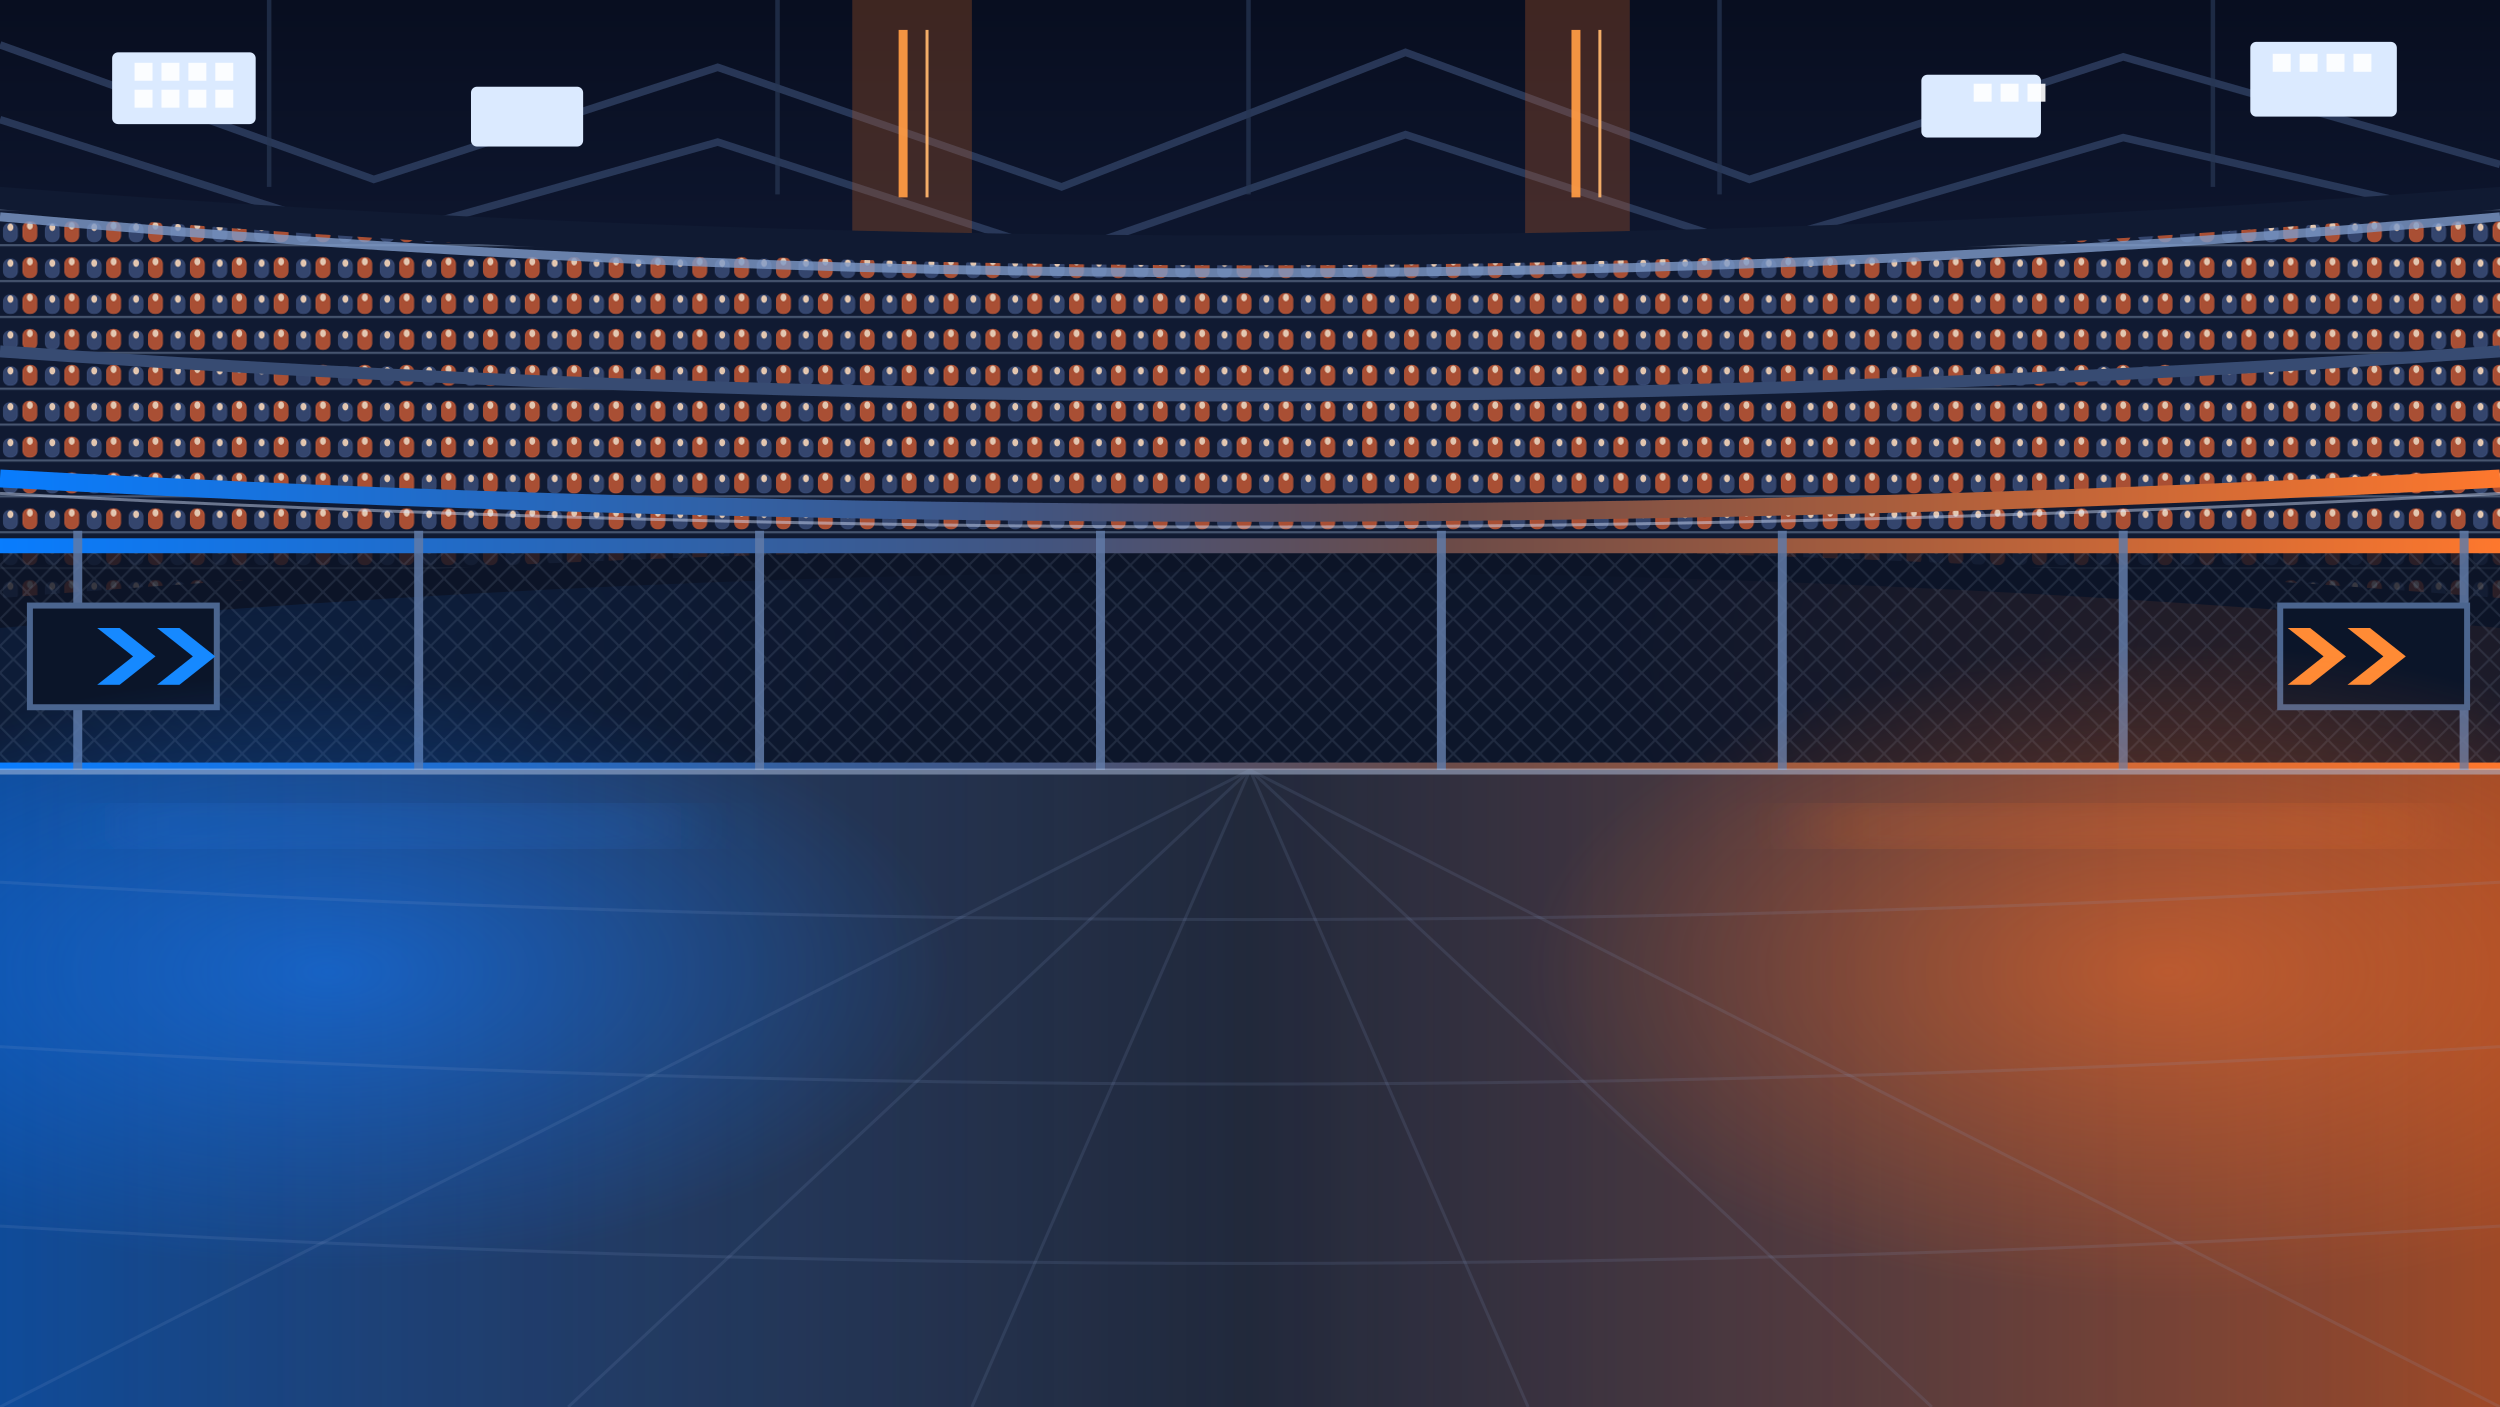
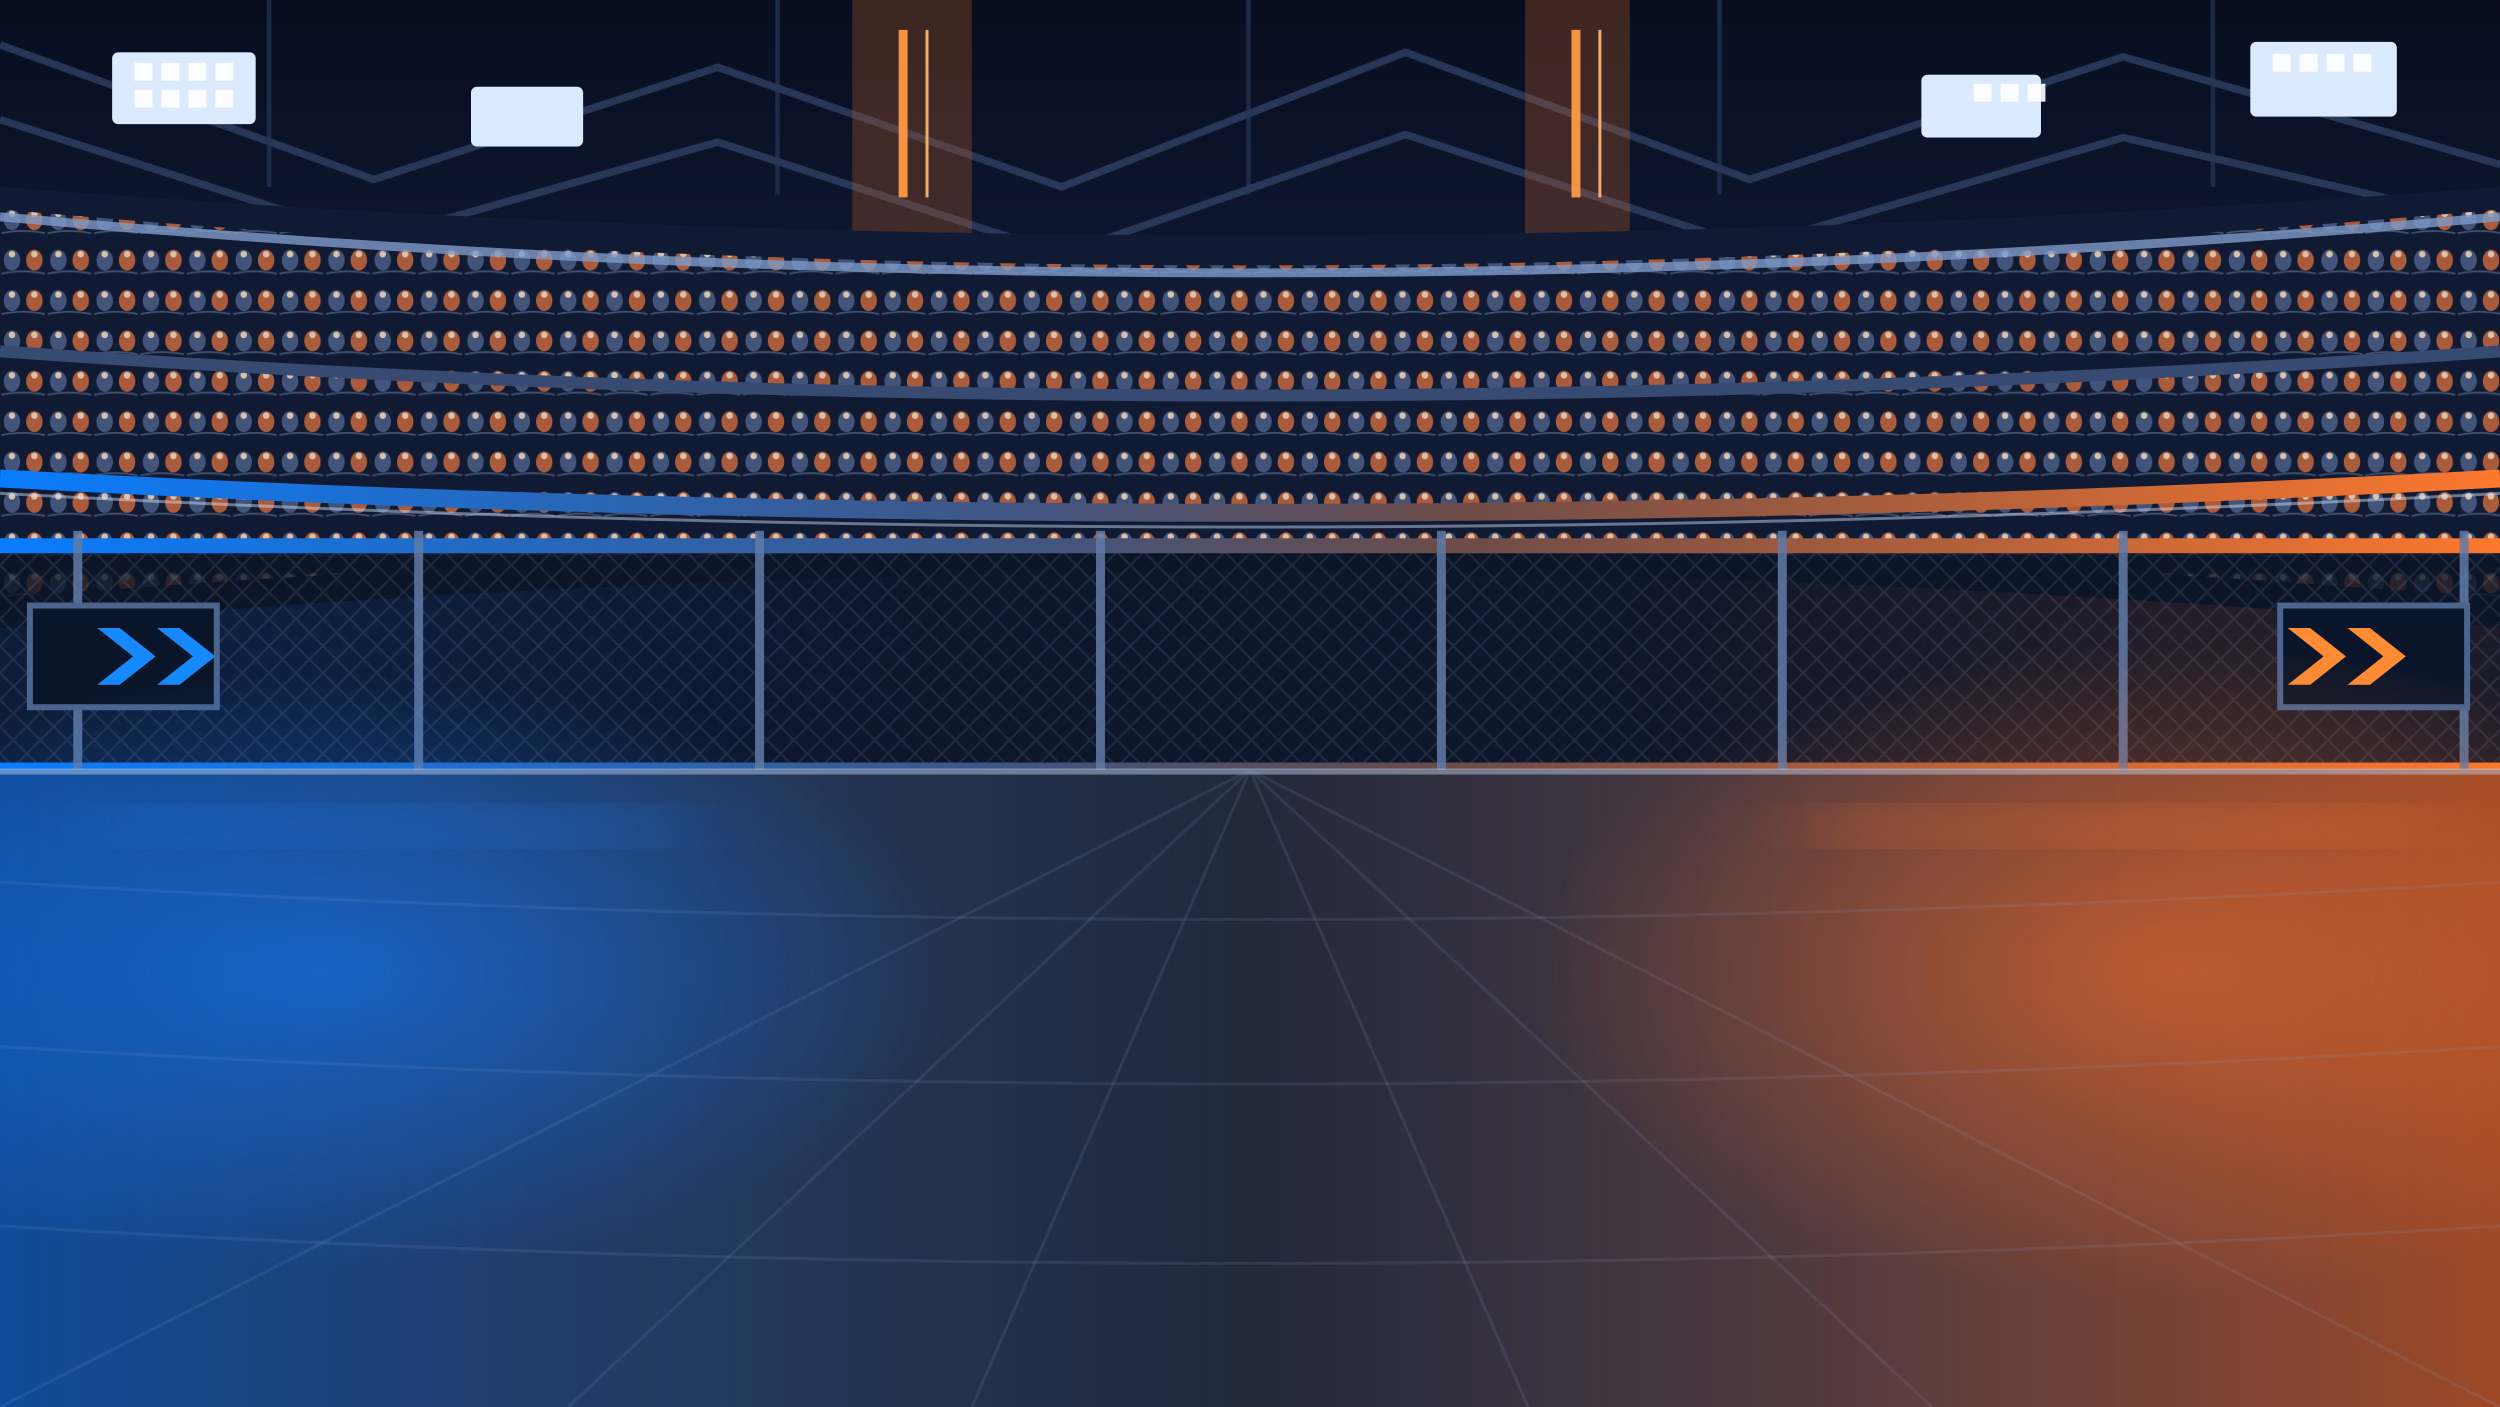
<svg xmlns="http://www.w3.org/2000/svg" width="1672" height="941" viewBox="0 0 1672 941">
  <defs>
    <linearGradient id="sky" x2="0" y2="1">
      <stop stop-color="#080e20" />
      <stop offset=".45" stop-color="#172345" />
      <stop offset="1" stop-color="#11192c" />
    </linearGradient>
    <linearGradient id="rail">
      <stop stop-color="#087dff" />
      <stop offset=".42" stop-color="#43547e" />
      <stop offset=".58" stop-color="#6c4b48" />
      <stop offset="1" stop-color="#ff782d" />
    </linearGradient>
    <linearGradient id="floor">
      <stop stop-color="#10254b" />
      <stop offset=".48" stop-color="#1d2639" />
      <stop offset="1" stop-color="#542b26" />
    </linearGradient>
    <linearGradient id="glow">
      <stop stop-color="#0d7dff" stop-opacity=".8" />
      <stop offset=".5" stop-color="#7d83ad" stop-opacity=".05" />
      <stop offset="1" stop-color="#ff7027" stop-opacity=".8" />
    </linearGradient>
    <radialGradient id="blue">
      <stop stop-color="#147cff" stop-opacity=".55" />
      <stop offset="1" stop-color="#147cff" stop-opacity="0" />
    </radialGradient>
    <radialGradient id="orange">
      <stop stop-color="#ff722a" stop-opacity=".5" />
      <stop offset="1" stop-color="#ff722a" stop-opacity="0" />
    </radialGradient>
    <pattern id="mesh" width="18" height="18" patternUnits="userSpaceOnUse">
      <path d="M0 0L18 18M18 0L0 18" stroke="#a5b7d2" stroke-opacity=".22" stroke-width="1.4" />
    </pattern>
-     <pattern id="seats" width="28" height="24" patternUnits="userSpaceOnUse">
-       <rect x="2" y="5" width="10" height="13" rx="4.5" fill="#34456d" />
-       <rect x="15" y="4" width="10" height="14" rx="4.5" fill="#a94f34" />
-       <ellipse cx="7" cy="8" rx="2" ry="2.5" fill="#e2c6b0" />
-       <ellipse cx="20" cy="7" rx="2" ry="2.5" fill="#e2c6b0" />
-       <path d="M0 20H28" stroke="#60708c" stroke-width="1.5" opacity=".65" />
+     <pattern id="seats" width="31" height="27" patternUnits="userSpaceOnUse">
+       <ellipse cx="8" cy="12" rx="5.5" ry="7" fill="#43547a" />
+       <ellipse cx="23" cy="12" rx="5.5" ry="7" fill="#a95b3b" />
+       <circle cx="8" cy="8" r="2.2" fill="#d8c0aa" />
+       <circle cx="23" cy="8" r="2.2" fill="#d8c0aa" />
+       <path d="M1 21Q15 18 30 21" fill="none" stroke="#536786" stroke-width="1.2" opacity=".7" />
    </pattern>
    <filter id="blur">
      <feGaussianBlur stdDeviation="22" />
    </filter>
  </defs>
  <rect width="1672" height="941" fill="url(#sky)" />
  <ellipse cx="180" cy="440" rx="450" ry="260" fill="url(#blue)" />
  <ellipse cx="1500" cy="440" rx="430" ry="270" fill="url(#orange)" />
  <g fill="none" stroke="#33456a" stroke-width="5" opacity=".72">
    <path d="M0 30L250 120 480 45 710 125 940 35 1170 120 1420 38 1672 110" />
    <path d="M0 80L250 160 480 95 710 170 940 90 1170 165 1420 92 1672 150" />
  </g>
  <g fill="none" stroke="#273653" stroke-width="3" opacity=".7">
    <path d="M180 0L180 125M520 0L520 130M835 0L835 130M1150 0L1150 130M1480 0L1480 125" />
  </g>
  <g opacity=".95">
    <path d="M570 0h80v180h-80z" fill="#b95b25" opacity=".32" />
    <path d="M1020 0h70v180h-70z" fill="#c15b2a" opacity=".32" />
    <path d="M604 20v112M1054 20v112" stroke="#ff9a43" stroke-width="6" />
    <path d="M620 20v112M1070 20v112" stroke="#ffb46b" stroke-width="2" />
  </g>
  <g fill="#dbeaff">
    <rect x="75" y="35" width="96" height="48" rx="4" />
    <rect x="315" y="58" width="75" height="40" rx="4" />
    <rect x="1285" y="50" width="80" height="42" rx="4" />
    <rect x="1505" y="28" width="98" height="50" rx="4" />
  </g>
  <g fill="#fff" opacity=".9">
    <path d="M90 42h12v12H90zM108 42h12v12h-12zM126 42h12v12h-12zM144 42h12v12h-12zM90 60h12v12H90zM108 60h12v12h-12zM126 60h12v12h-12zM144 60h12v12h-12zM1320 56h12v12h-12zM1338 56h12v12h-12zM1356 56h12v12h-12zM1520 36h12v12h-12zM1538 36h12v12h-12zM1556 36h12v12h-12zM1574 36h12v12h-12z" />
  </g>
  <path d="M0 125Q836 190 1672 125V420Q836 345 0 420Z" fill="#101a32" />
  <path d="M0 140Q836 215 1672 140V400Q836 332 0 400Z" fill="url(#seats)" />
  <path d="M0 145Q836 220 1672 145" fill="none" stroke="#7e9ac8" stroke-width="6" opacity=".8" />
  <path d="M0 235Q836 294 1672 235" fill="none" stroke="#374b72" stroke-width="8" />
  <path d="M0 320Q836 366 1672 320" fill="none" stroke="url(#rail)" stroke-width="12" />
  <path d="M0 330Q836 375 1672 330" fill="none" stroke="#d8e6ff" stroke-opacity=".45" stroke-width="2" />
  <path d="M0 365L1672 365V515L0 515Z" fill="#0b1324" opacity=".8" />
  <path d="M0 365L1672 365V515L0 515Z" fill="url(#mesh)" opacity=".58" />
  <path d="M0 365H1672M0 515H1672" stroke="url(#rail)" stroke-width="10" />
  <g stroke="#607aa7" stroke-width="6" opacity=".85">
    <path d="M52 355V523M280 355V523M508 355V523M736 355V523M964 355V523M1192 355V523M1420 355V523M1648 355V523" />
  </g>
  <g fill="#0b1529" stroke="#4b658f" stroke-width="4">
    <path d="M20 405h125v68H20z" />
    <path d="M1525 405h125v68h-125z" />
  </g>
  <g fill="#1689ff">
    <path d="M65 420l24 19-24 19 15 0 24-19-24-19zM105 420l24 19-24 19 15 0 24-19-24-19z" />
  </g>
  <g fill="#ff8b35">
    <path d="M1530 420l24 19-24 19 15 0 24-19-24-19zM1570 420l24 19-24 19 15 0 24-19-24-19z" />
  </g>
  <path d="M0 515L1672 515V941H0Z" fill="url(#floor)" />
  <rect x="0" y="515" width="1672" height="426" fill="url(#glow)" opacity=".55" />
  <ellipse cx="220" cy="650" rx="420" ry="200" fill="url(#blue)" />
  <ellipse cx="1450" cy="650" rx="430" ry="220" fill="url(#orange)" />
  <g stroke="#8da5d4" stroke-opacity=".13" fill="none" stroke-width="2">
    <path d="M0 590Q836 640 1672 590M0 700Q836 750 1672 700M0 820Q836 870 1672 820" />
    <path d="M836 515L0 941M836 515L380 941M836 515L650 941M836 515L1022 941M836 515L1292 941M836 515L1672 941" />
  </g>
  <path d="M0 516H1672" stroke="#b9c9e7" stroke-opacity=".5" stroke-width="4" />
  <g opacity=".5" filter="url(#blur)">
    <path d="M80 540H430L480 560H60Z" fill="#1685ff" />
    <path d="M1230 540H1600L1640 565H1190Z" fill="#ff762a" />
  </g>
</svg>
